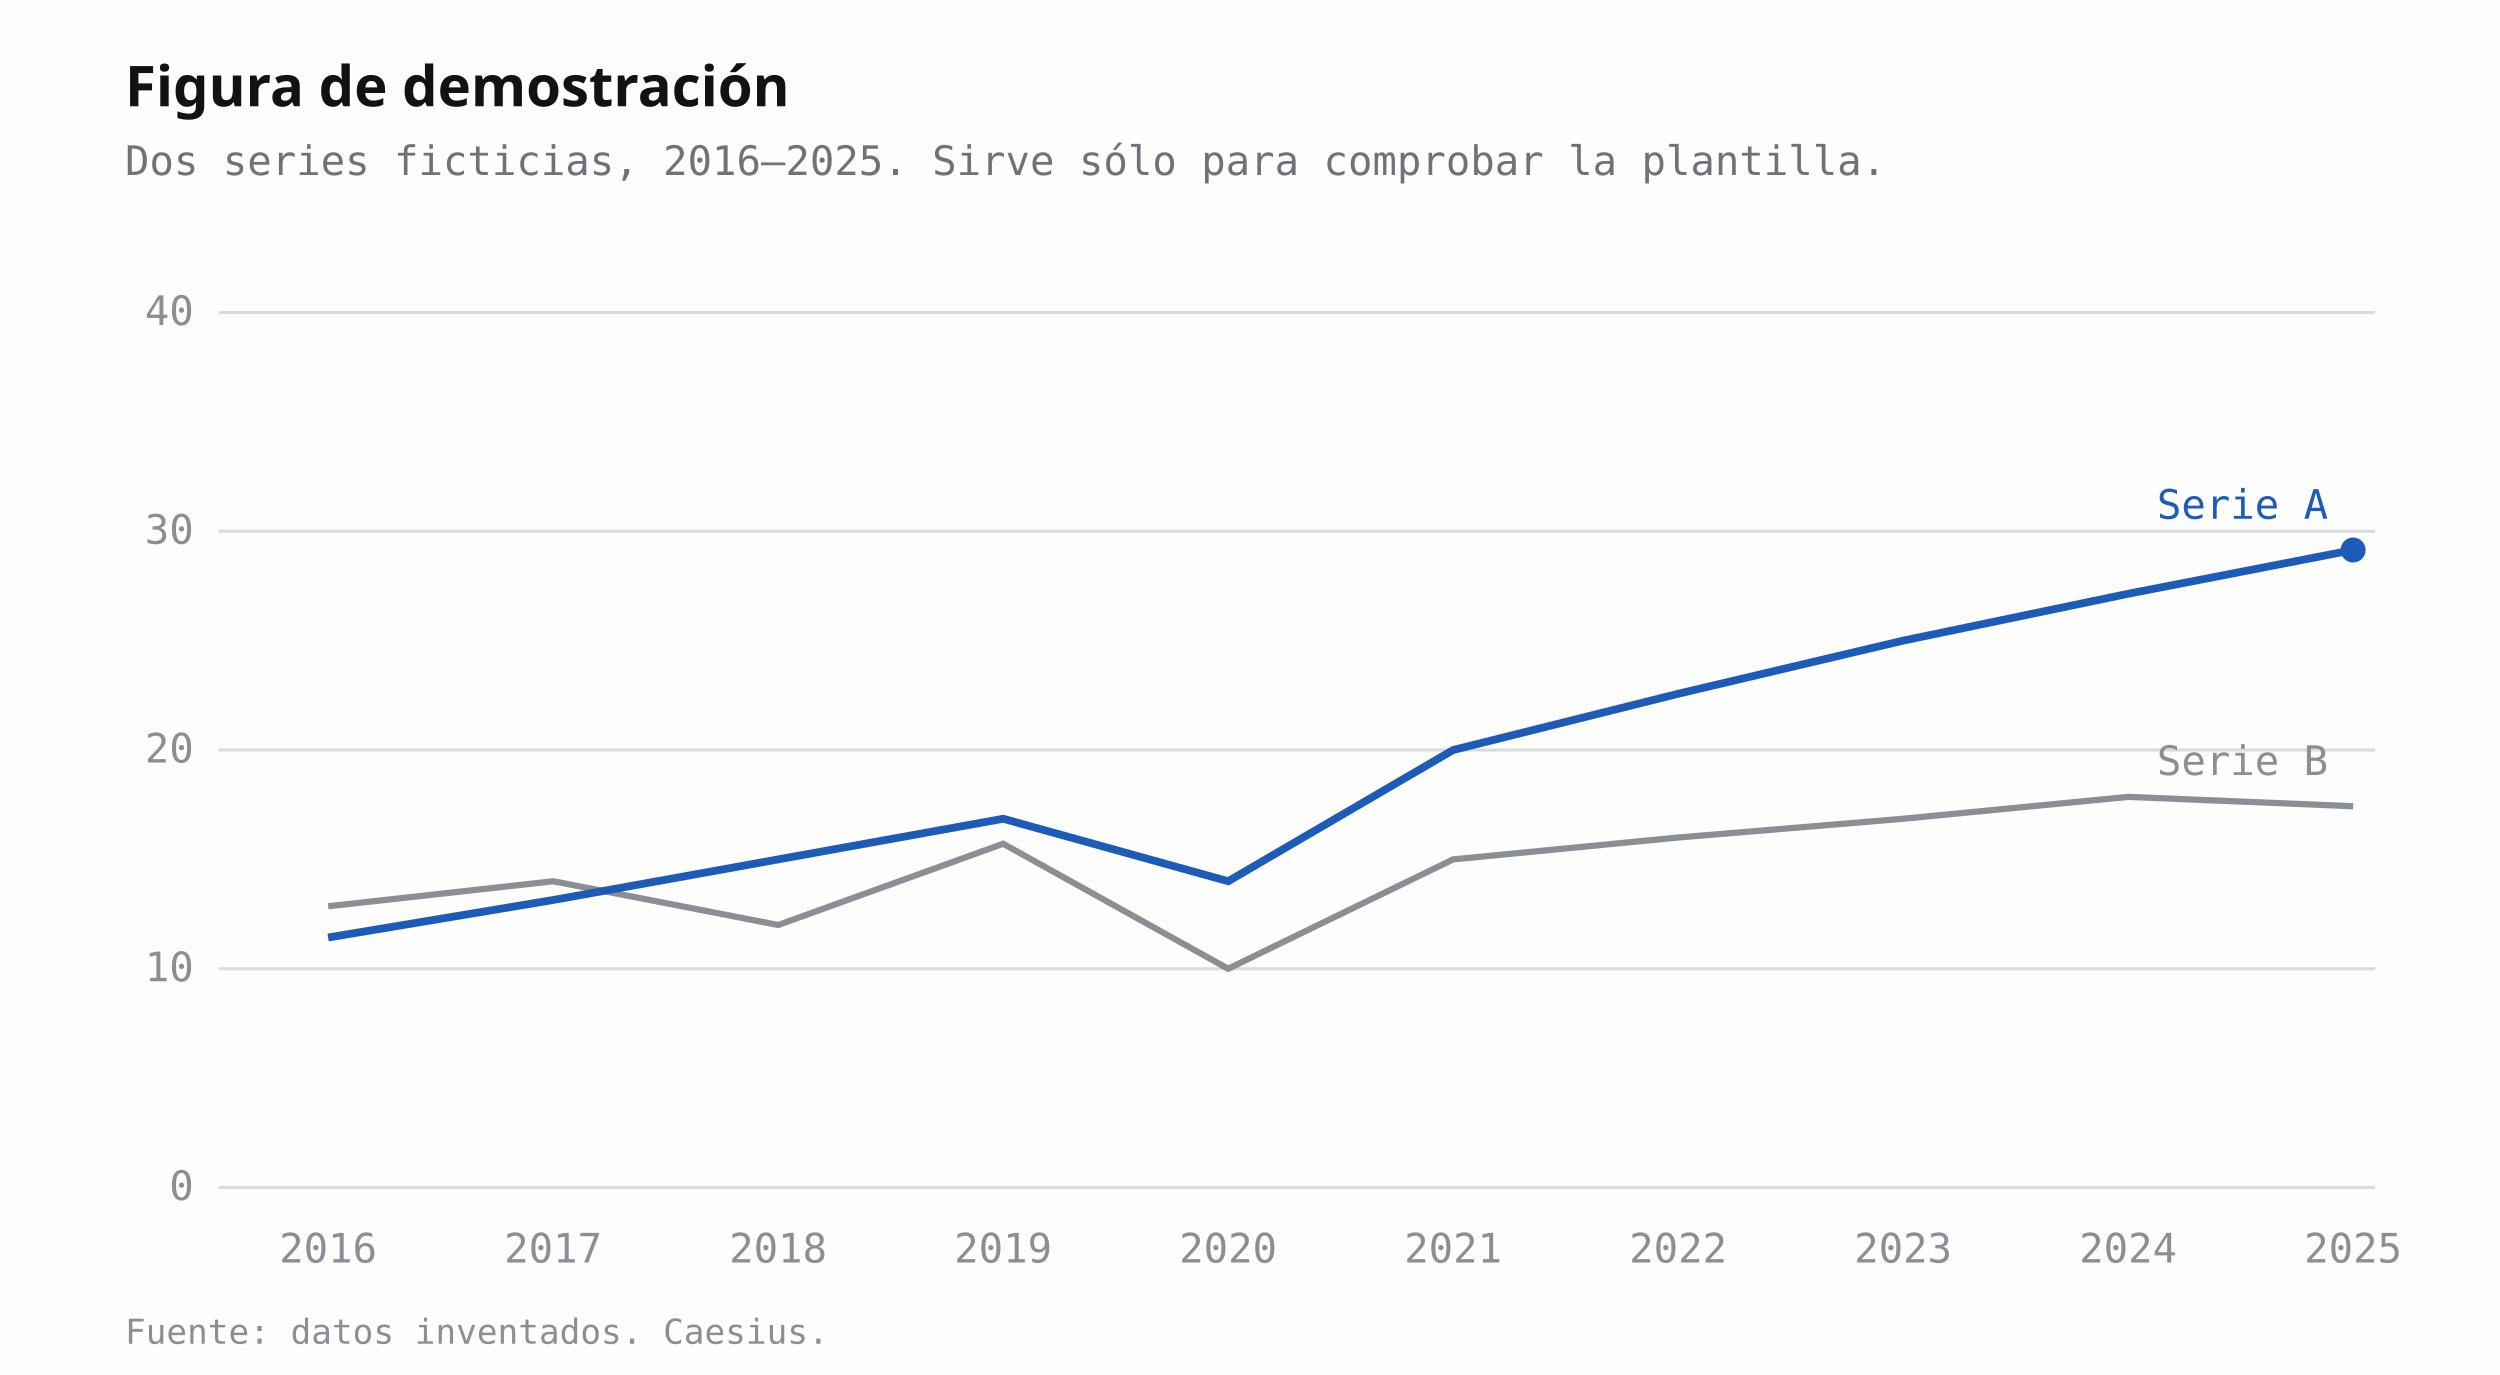
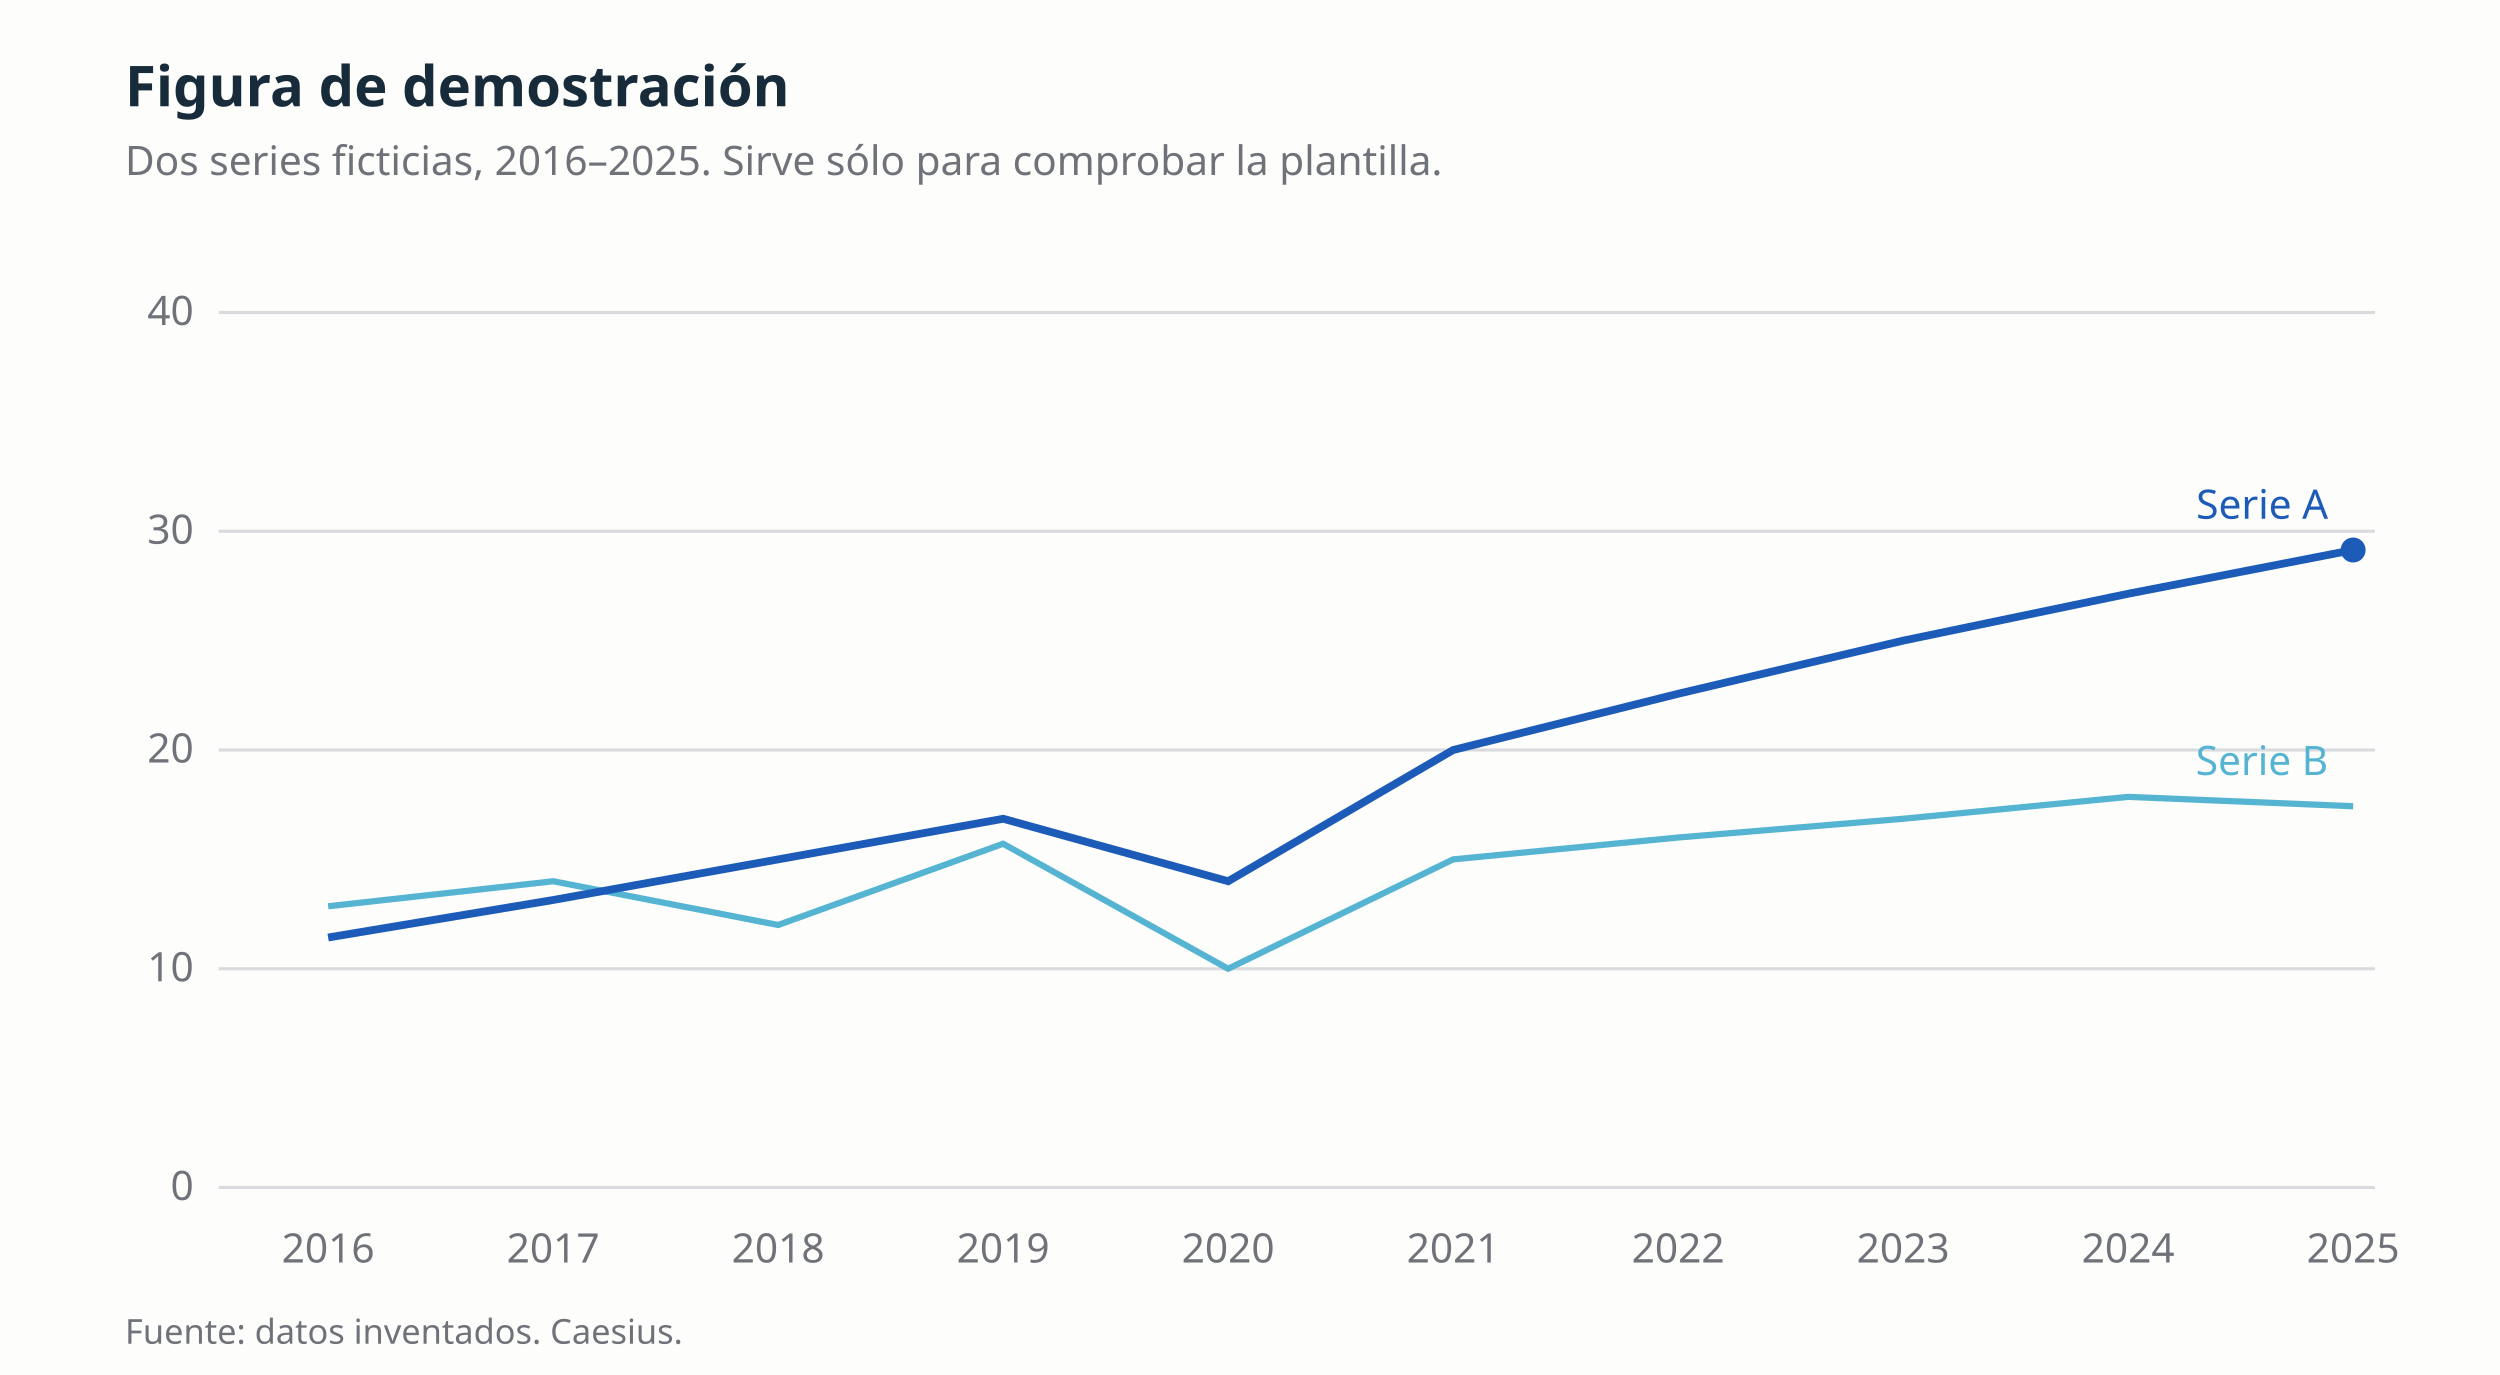
- <svg xmlns="http://www.w3.org/2000/svg" viewBox="0 0 800 440" width="800" height="440" font-family="IBM Plex Mono, ui-monospace, Menlo, monospace" font-size="13">
+ <svg xmlns="http://www.w3.org/2000/svg" viewBox="0 0 800 440" width="800" height="440" font-family="IBM Plex Sans, system-ui, sans-serif" font-size="13">
  <rect width="800" height="440" fill="#fdfdfc" />
-   <text x="40" y="34" font-family="IBM Plex Sans, system-ui, sans-serif" font-size="18" font-weight="600" fill="#111214">Figura de demostración</text>
+   <text x="40" y="34" font-family="IBM Plex Sans, system-ui, sans-serif" font-size="18" font-weight="600" fill="#172b3a">Figura de demostración</text>
  <text x="40" y="56" fill="#6f7379">Dos series ficticias, 2016–2025. Sirve sólo para comprobar la plantilla.</text>
  <g stroke="#d9dbde" stroke-width="1">
    <line x1="70" y1="100" x2="760" y2="100" />
    <line x1="70" y1="170" x2="760" y2="170" />
    <line x1="70" y1="240" x2="760" y2="240" />
    <line x1="70" y1="310" x2="760" y2="310" />
    <line x1="70" y1="380" x2="760" y2="380" />
  </g>
-   <g fill="#8a8e95" text-anchor="end">
+   <g fill="#6f7379" text-anchor="end">
    <text x="62" y="104">40</text>
    <text x="62" y="174">30</text>
    <text x="62" y="244">20</text>
    <text x="62" y="314">10</text>
    <text x="62" y="384">0</text>
  </g>
-   <g fill="#8a8e95" text-anchor="middle">
+   <g fill="#6f7379" text-anchor="middle">
    <text x="105" y="404">2016</text>
    <text x="177" y="404">2017</text>
    <text x="249" y="404">2018</text>
    <text x="321" y="404">2019</text>
    <text x="393" y="404">2020</text>
    <text x="465" y="404">2021</text>
    <text x="537" y="404">2022</text>
    <text x="609" y="404">2023</text>
    <text x="681" y="404">2024</text>
    <text x="753" y="404">2025</text>
  </g>
-   <polyline fill="none" stroke="#8a8e95" stroke-width="2" points="105,290 177,282 249,296 321,270 393,310 465,275 537,268 609,262 681,255 753,258" />
+   <polyline fill="none" stroke="#56b4d3" stroke-width="2" points="105,290 177,282 249,296 321,270 393,310 465,275 537,268 609,262 681,255 753,258" />
  <polyline fill="none" stroke="#1c5bb8" stroke-width="2.5" points="105,300 177,288 249,275 321,262 393,282 465,240 537,222 609,205 681,190 753,176" />
  <g fill="#1c5bb8">
    <circle cx="753" cy="176" r="4" />
  </g>
  <text x="745" y="166" fill="#1c5bb8" text-anchor="end">Serie A</text>
-   <text x="745" y="248" fill="#8a8e95" text-anchor="end">Serie B</text>
-   <text x="40" y="430" fill="#8a8e95" font-size="11">Fuente: datos inventados. Caesius.</text>
+   <text x="745" y="248" fill="#56b4d3" text-anchor="end">Serie B</text>
+   <text x="40" y="430" fill="#6f7379" font-size="11">Fuente: datos inventados. Caesius.</text>
</svg>
